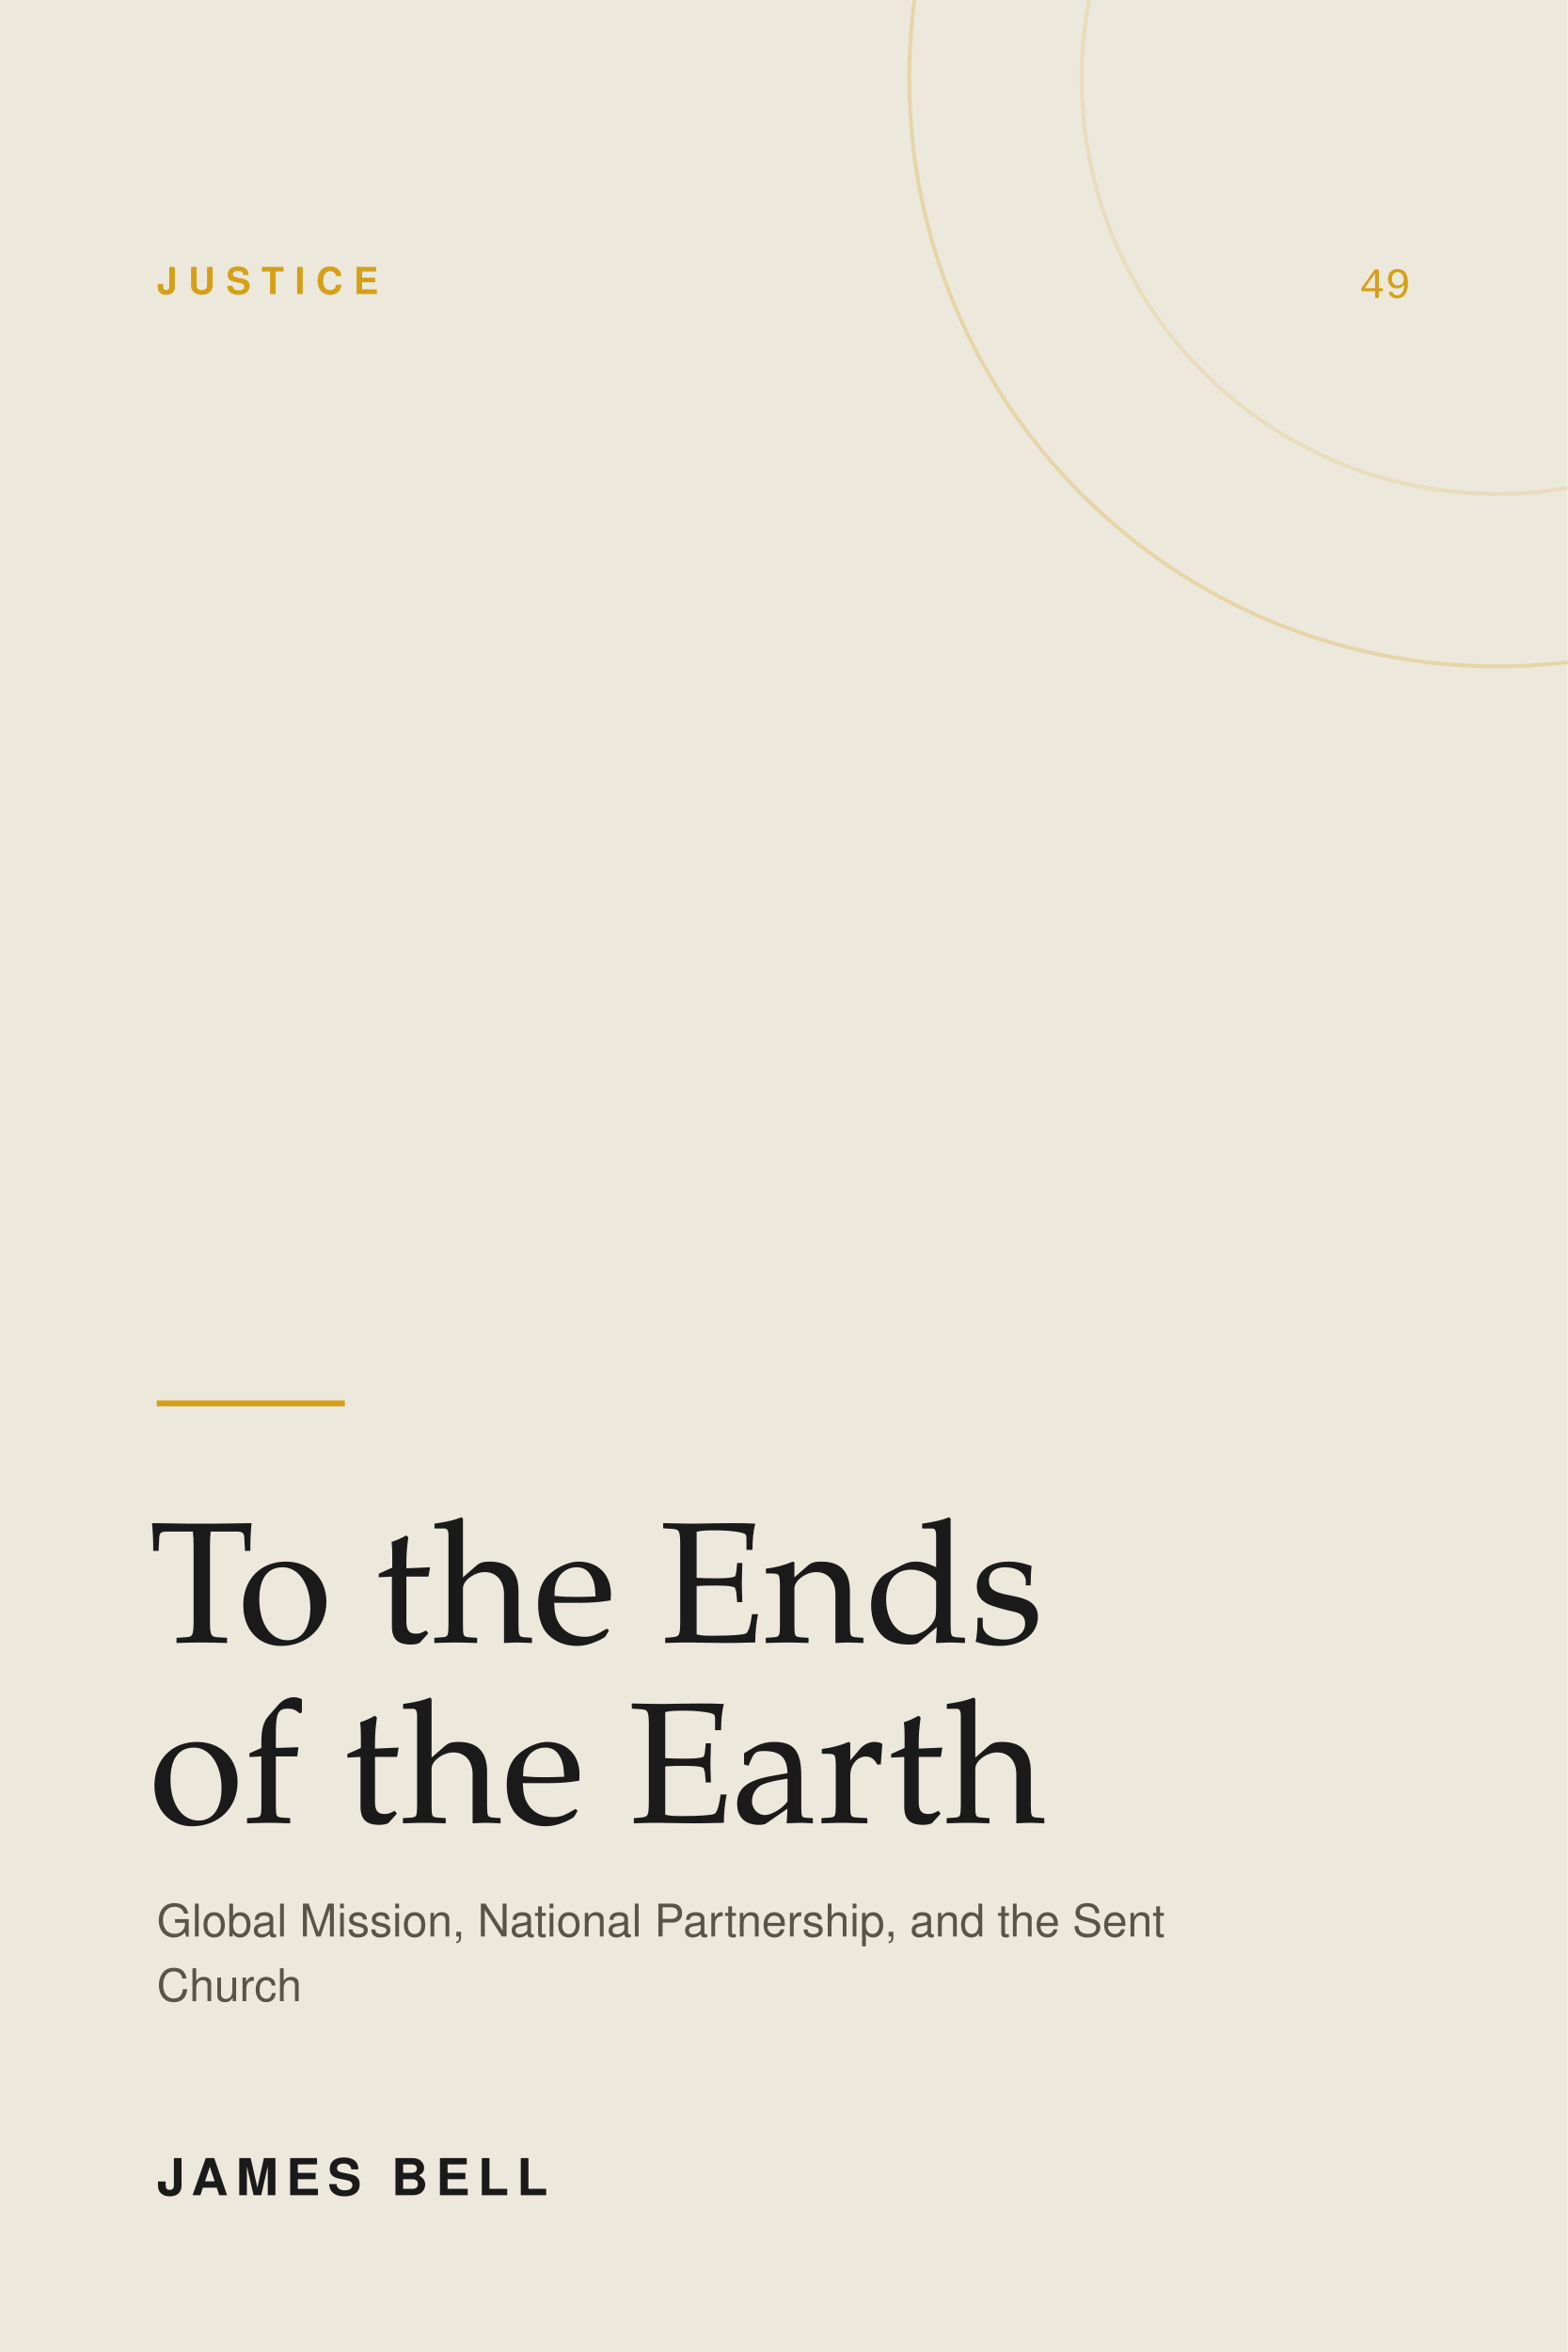
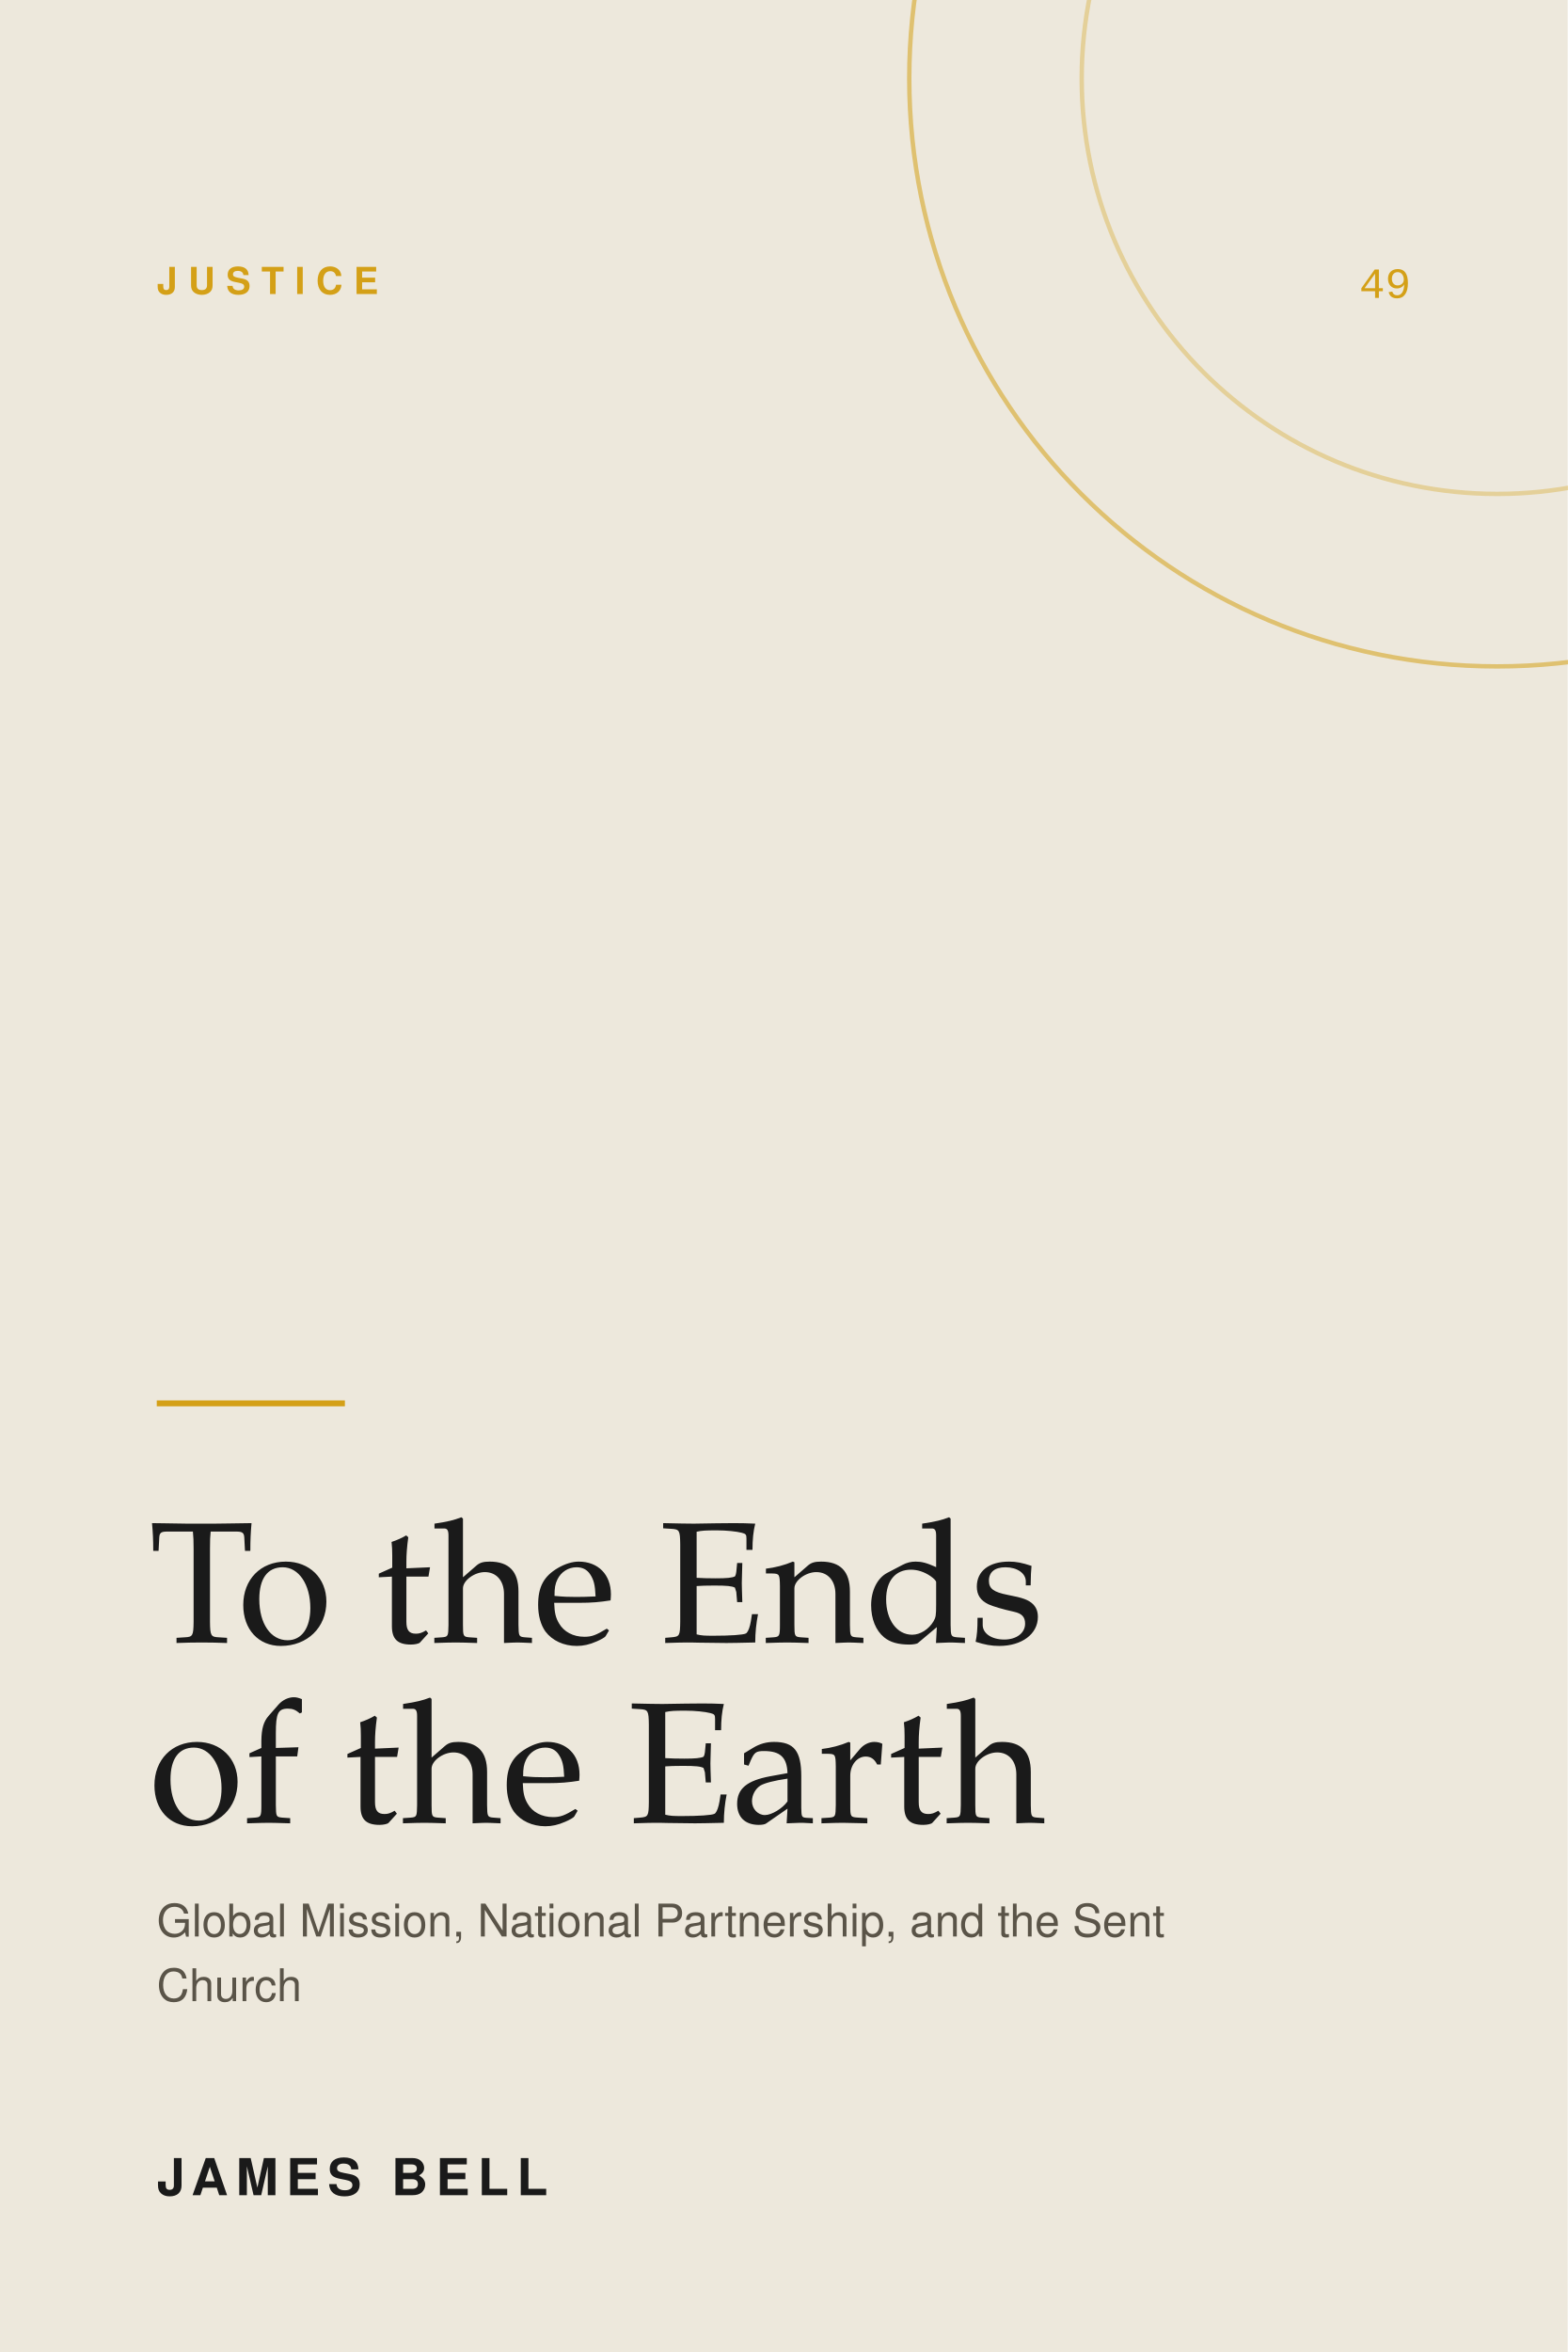
<svg xmlns="http://www.w3.org/2000/svg" width="800" height="1200" viewBox="0 0 800 1200" role="img" aria-label="To the Ends of the Earth by James Bell">
  <rect width="800" height="1200" fill="#EDE8DC" />
-   <circle cx="764" cy="40" r="300" fill="none" stroke="#D4A017" stroke-width="2" opacity="0.26" />
-   <circle cx="764" cy="40" r="212" fill="none" stroke="#D4A017" stroke-width="2" opacity="0.16" />
+   <circle cx="764" cy="40" r="300" fill="none" stroke="#D4A017" stroke-width="2.25" opacity="0.55" />
+   <circle cx="764" cy="40" r="212" fill="none" stroke="#D4A017" stroke-width="2.25" opacity="0.34" />
  <text x="80" y="150" font-family="Helvetica, Arial, sans-serif" font-size="19" letter-spacing="5.5" font-weight="700" fill="#D4A017">JUSTICE</text>
  <text x="720" y="152" text-anchor="end" font-family="'JetBrains Mono', 'Courier New', monospace" font-size="22" fill="#D4A017">49</text>
  <line x1="80" y1="716" x2="176" y2="716" stroke="#D4A017" stroke-width="3" />
  <text x="76" y="838" font-family="Palatino, 'Palatino Linotype', Georgia, serif" font-size="88" fill="#1A1A1A">To the Ends</text>
  <text x="76" y="930" font-family="Palatino, 'Palatino Linotype', Georgia, serif" font-size="88" fill="#1A1A1A">of the Earth</text>
  <text x="80" y="988" font-family="Helvetica, Arial, sans-serif" font-size="23" fill="#5A5448">Global Mission, National Partnership, and the Sent</text>
  <text x="80" y="1021" font-family="Helvetica, Arial, sans-serif" font-size="23" fill="#5A5448">Church</text>
  <text x="80" y="1120" font-family="Helvetica, Arial, sans-serif" font-size="26" letter-spacing="4" font-weight="700" fill="#1A1A1A">JAMES BELL</text>
</svg>
